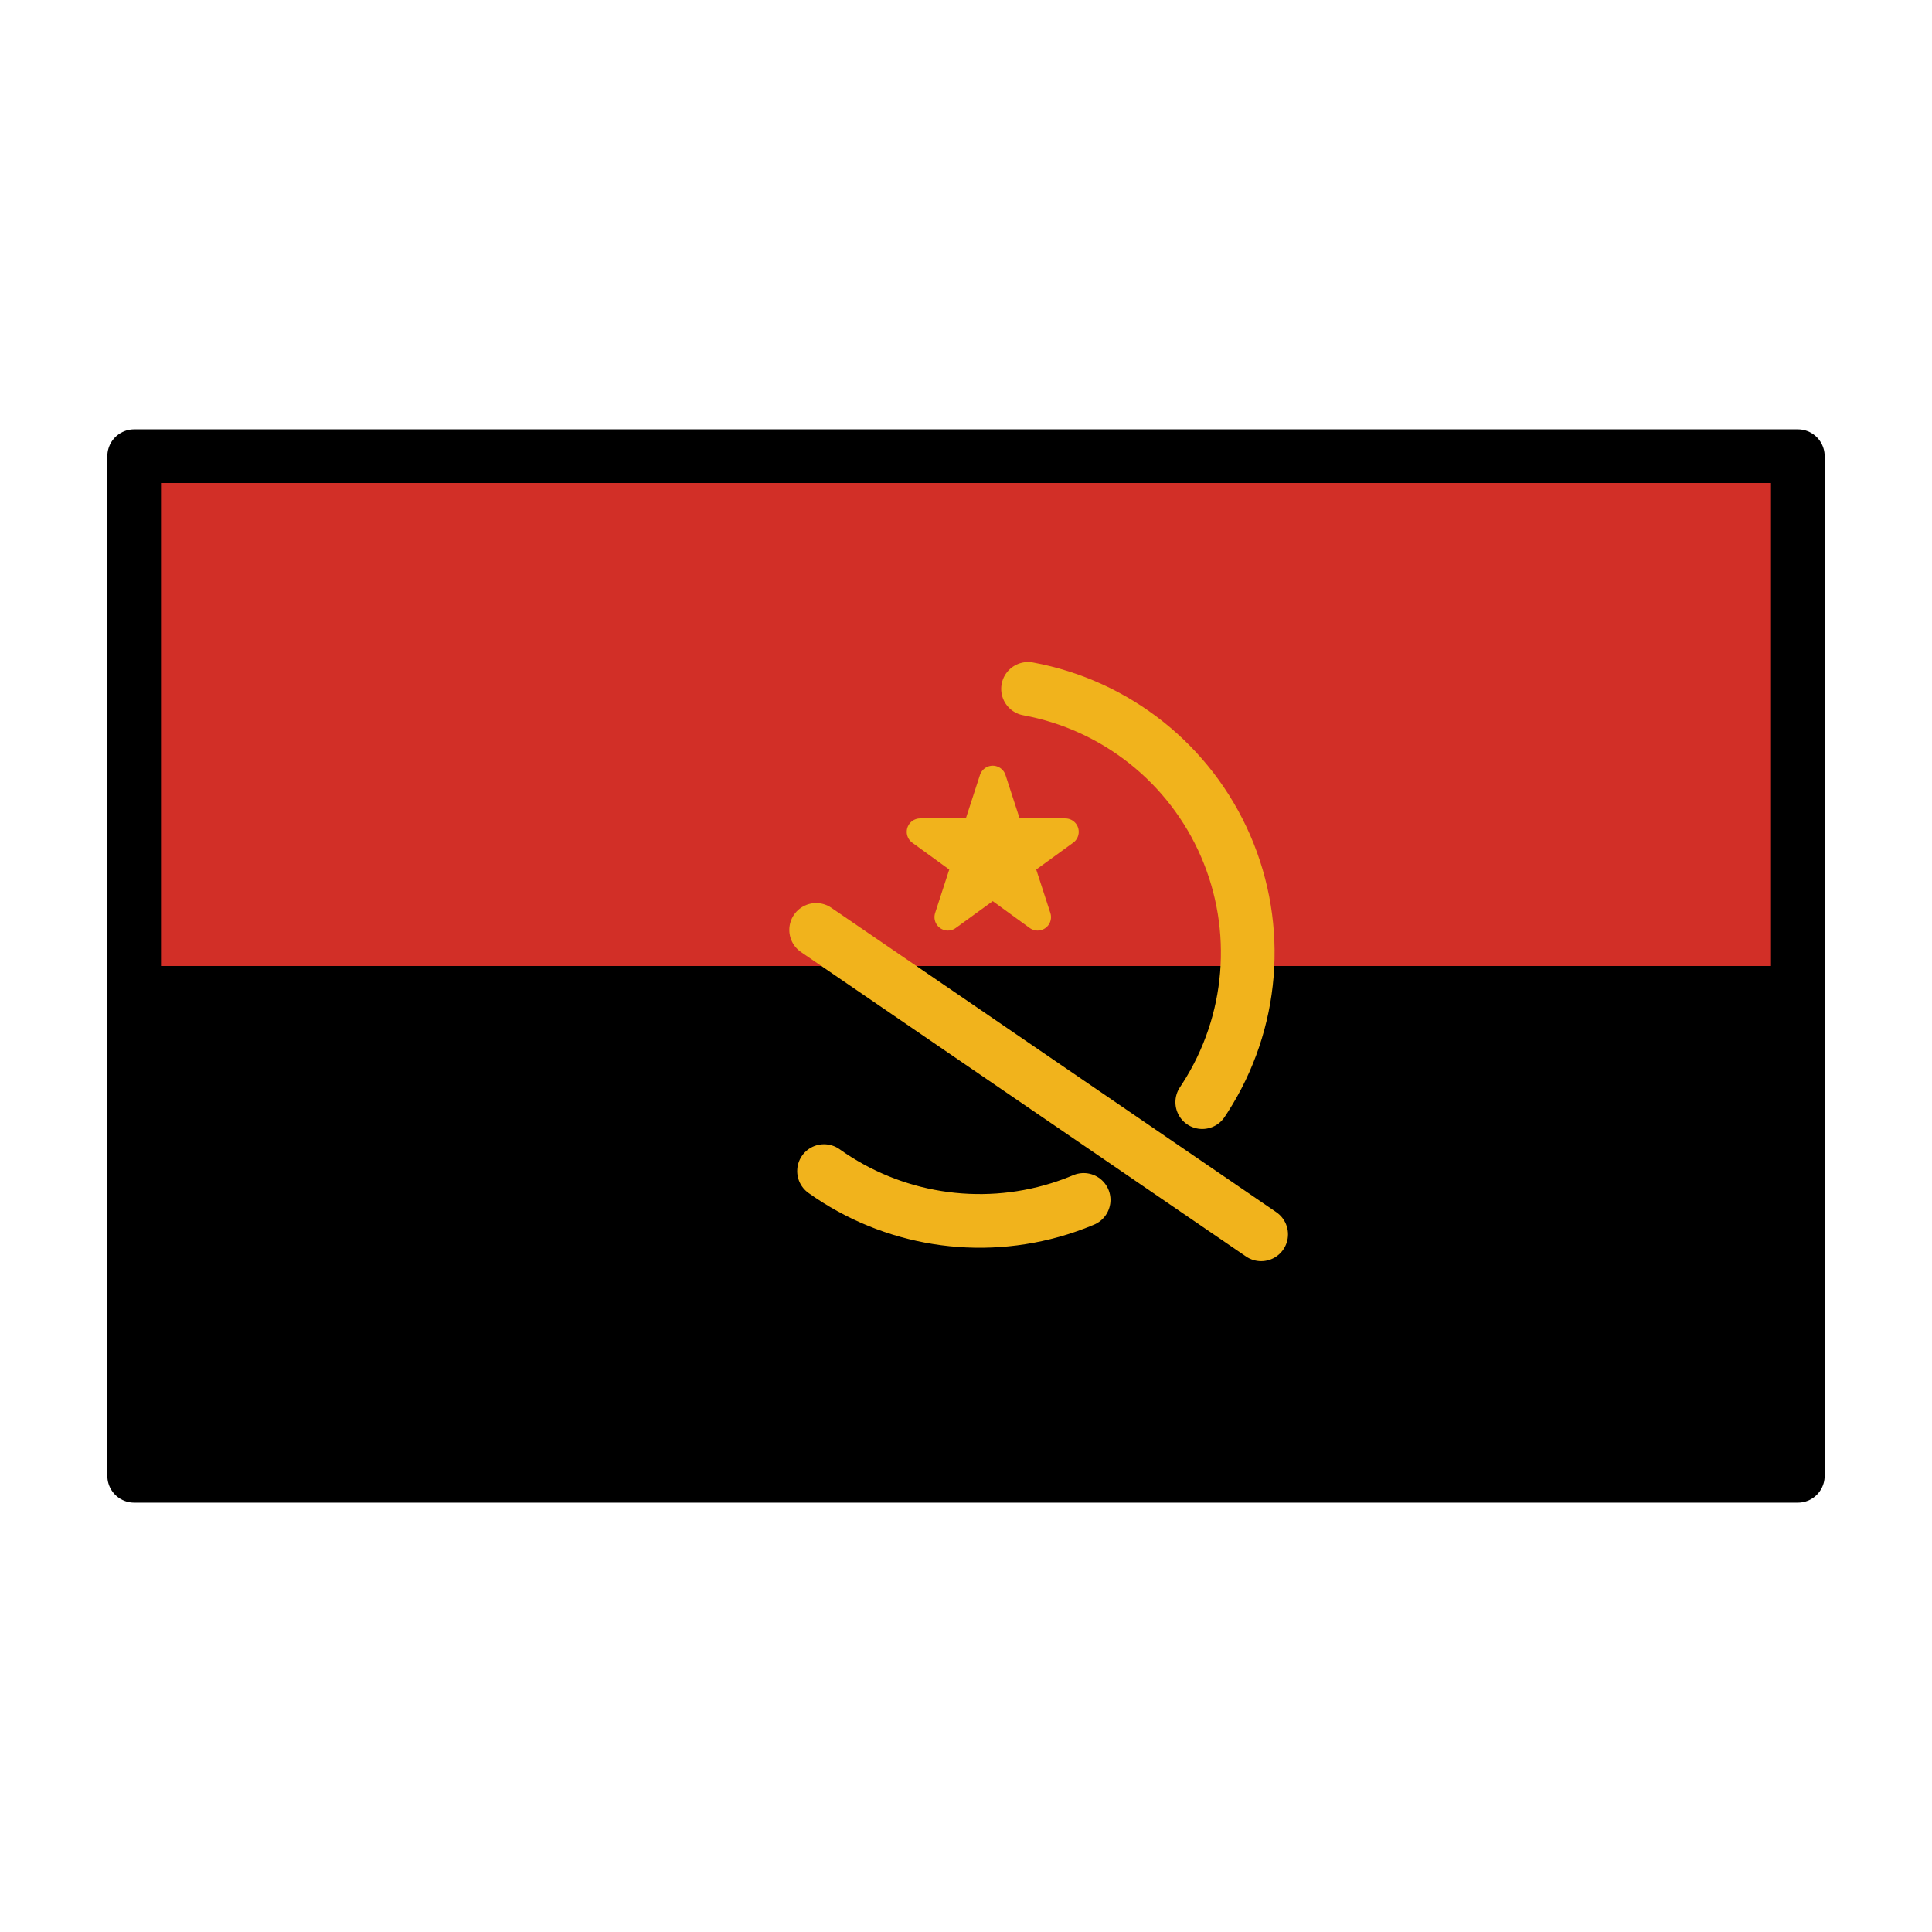
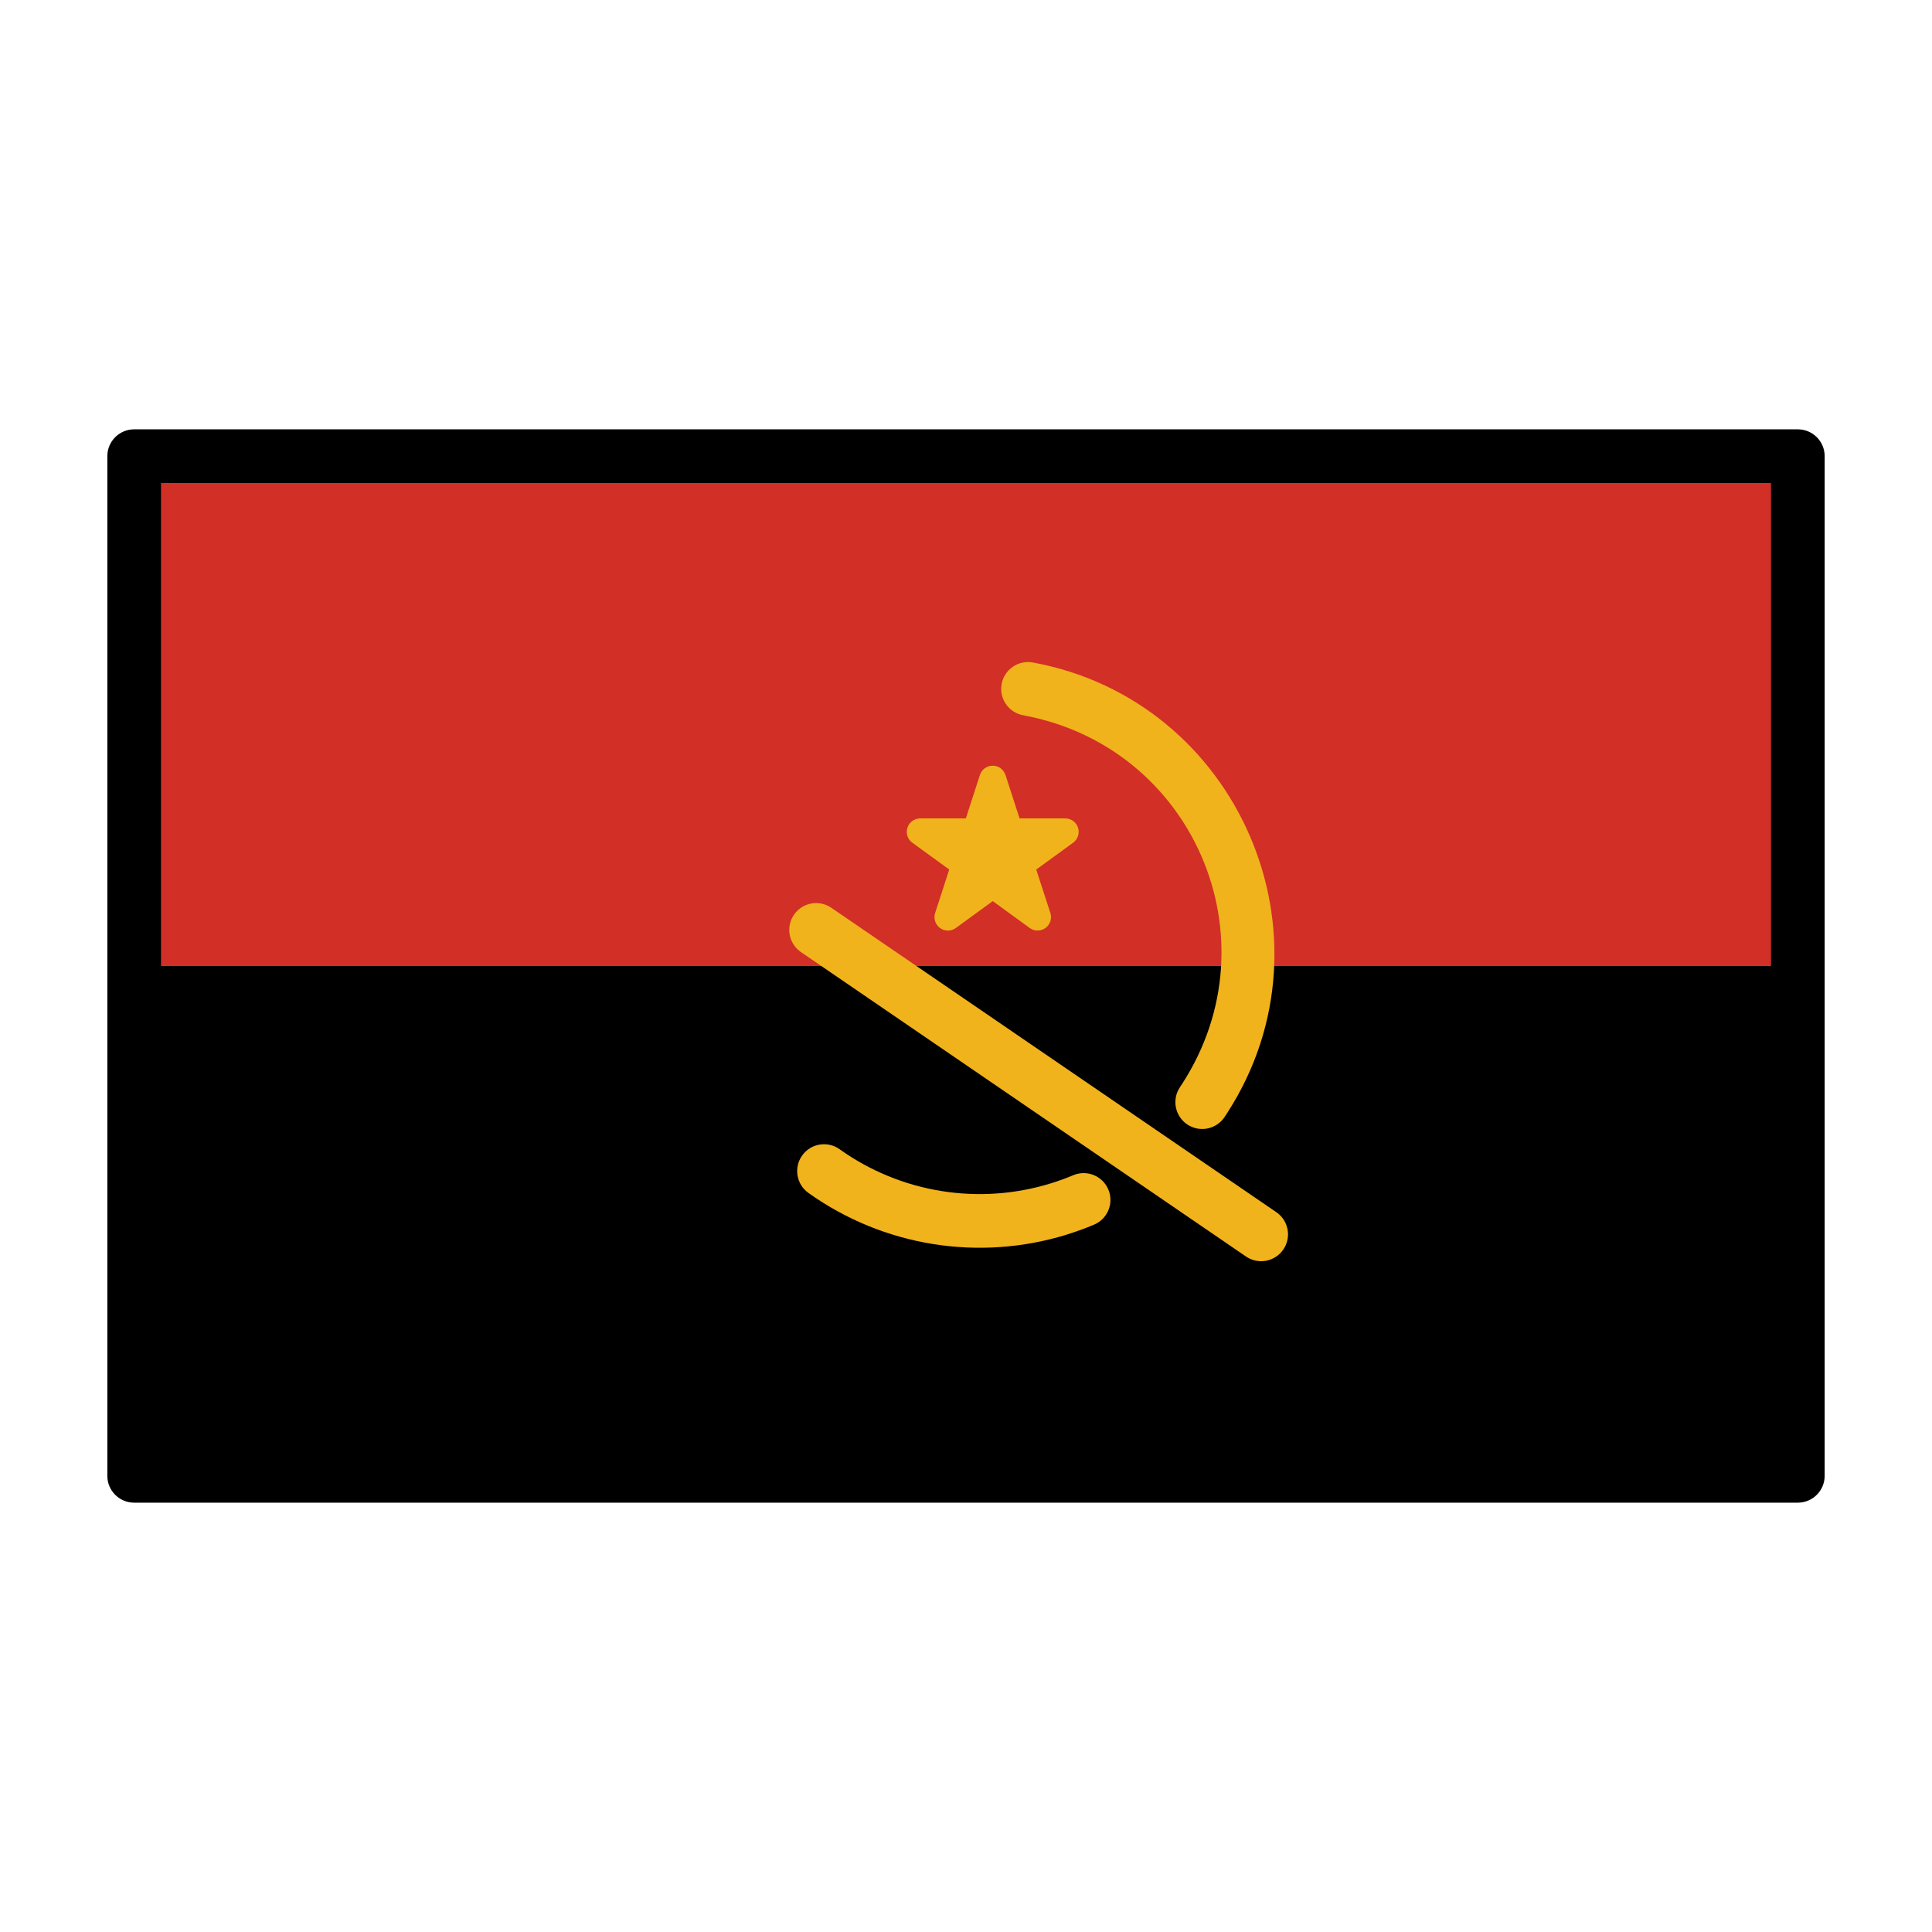
<svg xmlns="http://www.w3.org/2000/svg" id="emoji" viewBox="0 0 72 72" version="1.1">
  <defs id="defs73434" />
-   <path id="rect73415" d="M 5,17 H 67 V 55 H 5 Z" />
-   <path id="rect73417" style="fill:#d22f27" d="M 5,17 H 67 V 36 H 5 Z" />
-   <path id="polygon73419" style="fill:#f1b31c;stroke:#f1b31c;stroke-linecap:round;stroke-linejoin:round" d="m 34.291,31 h 5.41 l -4.376,3.179 1.671,-5.144 1.672,5.144 z" />
-   <path fill="none" stroke="#f1b31c" stroke-linecap="round" stroke-linejoin="round" stroke-width="2" d="m 44.804,41.074 q 0.054,-0.081 0.107,-0.163 A 9.996,9.996 0 0 0 38.312,25.672" id="path73421" />
-   <path fill="none" stroke="#f1b31c" stroke-linecap="round" stroke-linejoin="round" stroke-width="2" d="m 30.709,43.643 a 9.989,9.989 0 0 0 8.765,1.407 q 0.465,-0.145 0.911,-0.333" id="path73423" />
-   <path id="line73425" style="fill:none;stroke:#f1b31c;stroke-width:2;stroke-linecap:round;stroke-linejoin:round" d="M 30.415,34.655 47,46" />
-   <path id="rect73428" style="fill:none;stroke:#000000;stroke-width:2;stroke-linecap:round;stroke-linejoin:round" d="M 5,17 H 67 V 55 H 5 Z" />
+   <path id="path77345" d="M 5,17 H 67 V 55 H 5 Z" />
+   <path id="path77348" style="fill:#d22f27" d="M 5,17 H 67 V 36 H 5 Z" />
+   <path style="color:#000000;fill:#f1b31c;stroke-linecap:round;stroke-linejoin:round;-inkscape-stroke:none" d="m 34.291,31 h 5.41 l -4.376,3.179 1.671,-5.144 1.672,5.144 z" id="path77330" />
+   <path style="color:#000000;fill:#f1b31c;stroke-linecap:round;stroke-linejoin:round;-inkscape-stroke:none" d="m 36.996,28.535 a 0.5,0.5 0 0 0 -0.477,0.346 L 35.994,30.5 h -1.703 a 0.5,0.5 0 0 0 -0.293,0.904 l 1.377,1 -0.525,1.621 a 0.5,0.5 0 0 0 0.77,0.559 l 1.377,-1.002 1.379,1.002 a 0.5,0.5 0 0 0 0.768,-0.559 L 38.617,32.406 39.994,31.404 A 0.5,0.5 0 0 0 39.701,30.5 H 37.996 L 37.471,28.881 A 0.5,0.5 0 0 0 36.996,28.535 Z M 36.721,31.5 h 0.551 l 0.17,0.523 -0.445,0.324 -0.445,-0.324 z" id="path77327" />
+   <path style="color:#000000;fill:#f1b31c;stroke-linecap:round;stroke-linejoin:round;-inkscape-stroke:none" d="m 38.492,24.689 a 1,1 0 0 0 -1.164,0.803 1,1 0 0 0 0.803,1.164 c 6.329,1.164 9.42,8.301 5.939,13.713 -0.032,0.049 -0.063,0.098 -0.096,0.146 a 1,1 0 0 0 0.271,1.389 1,1 0 0 0 1.389,-0.273 c 0.04,-0.059 0.079,-0.118 0.117,-0.178 a 1,1 0 0 0 0,-0.002 C 49.964,34.901 46.151,26.098 38.492,24.689 Z" id="path77333" />
+   <path style="color:#000000;fill:#f1b31c;stroke-linecap:round;stroke-linejoin:round" d="m 31.289,42.828 a 1,1 0 0 0 -1.395,0.234 1,1 0 0 0 0.234,1.395 c 2.795,1.994 6.362,2.567 9.641,1.549 a 1,1 0 0 0 0.002,-0.002 c 0.341,-0.106 0.675,-0.227 1.002,-0.365 a 1,1 0 0 0 0.531,-1.311 1,1 0 0 0 -1.309,-0.531 c -0.267,0.113 -0.541,0.212 -0.82,0.299 -2.683,0.833 -5.6,0.364 -7.887,-1.268 z" id="path77336" />
+   <path style="color:#000000;fill:#f1b31c;stroke-linecap:round;stroke-linejoin:round" d="m 30.23,33.672 a 1,1 0 0 0 -0.641,0.418 1,1 0 0 0 0.26,1.391 l 16.586,11.346 a 1,1 0 0 0 1.391,-0.262 1,1 0 0 0 -0.262,-1.391 L 30.98,33.83 a 1,1 0 0 0 -0.75,-0.158 z" id="path77339" />
+   <path style="color:#000000;fill:#000000;stroke-linecap:round;stroke-linejoin:round" d="m 5,16 a 1,1 0 0 0 -1,1 v 38 a 1,1 0 0 0 1,1 h 62 a 1,1 0 0 0 1,-1 V 17 a 1,1 0 0 0 -1,-1 z m 1,2 H 66 V 54 H 6 Z" id="path77342" />
</svg>
